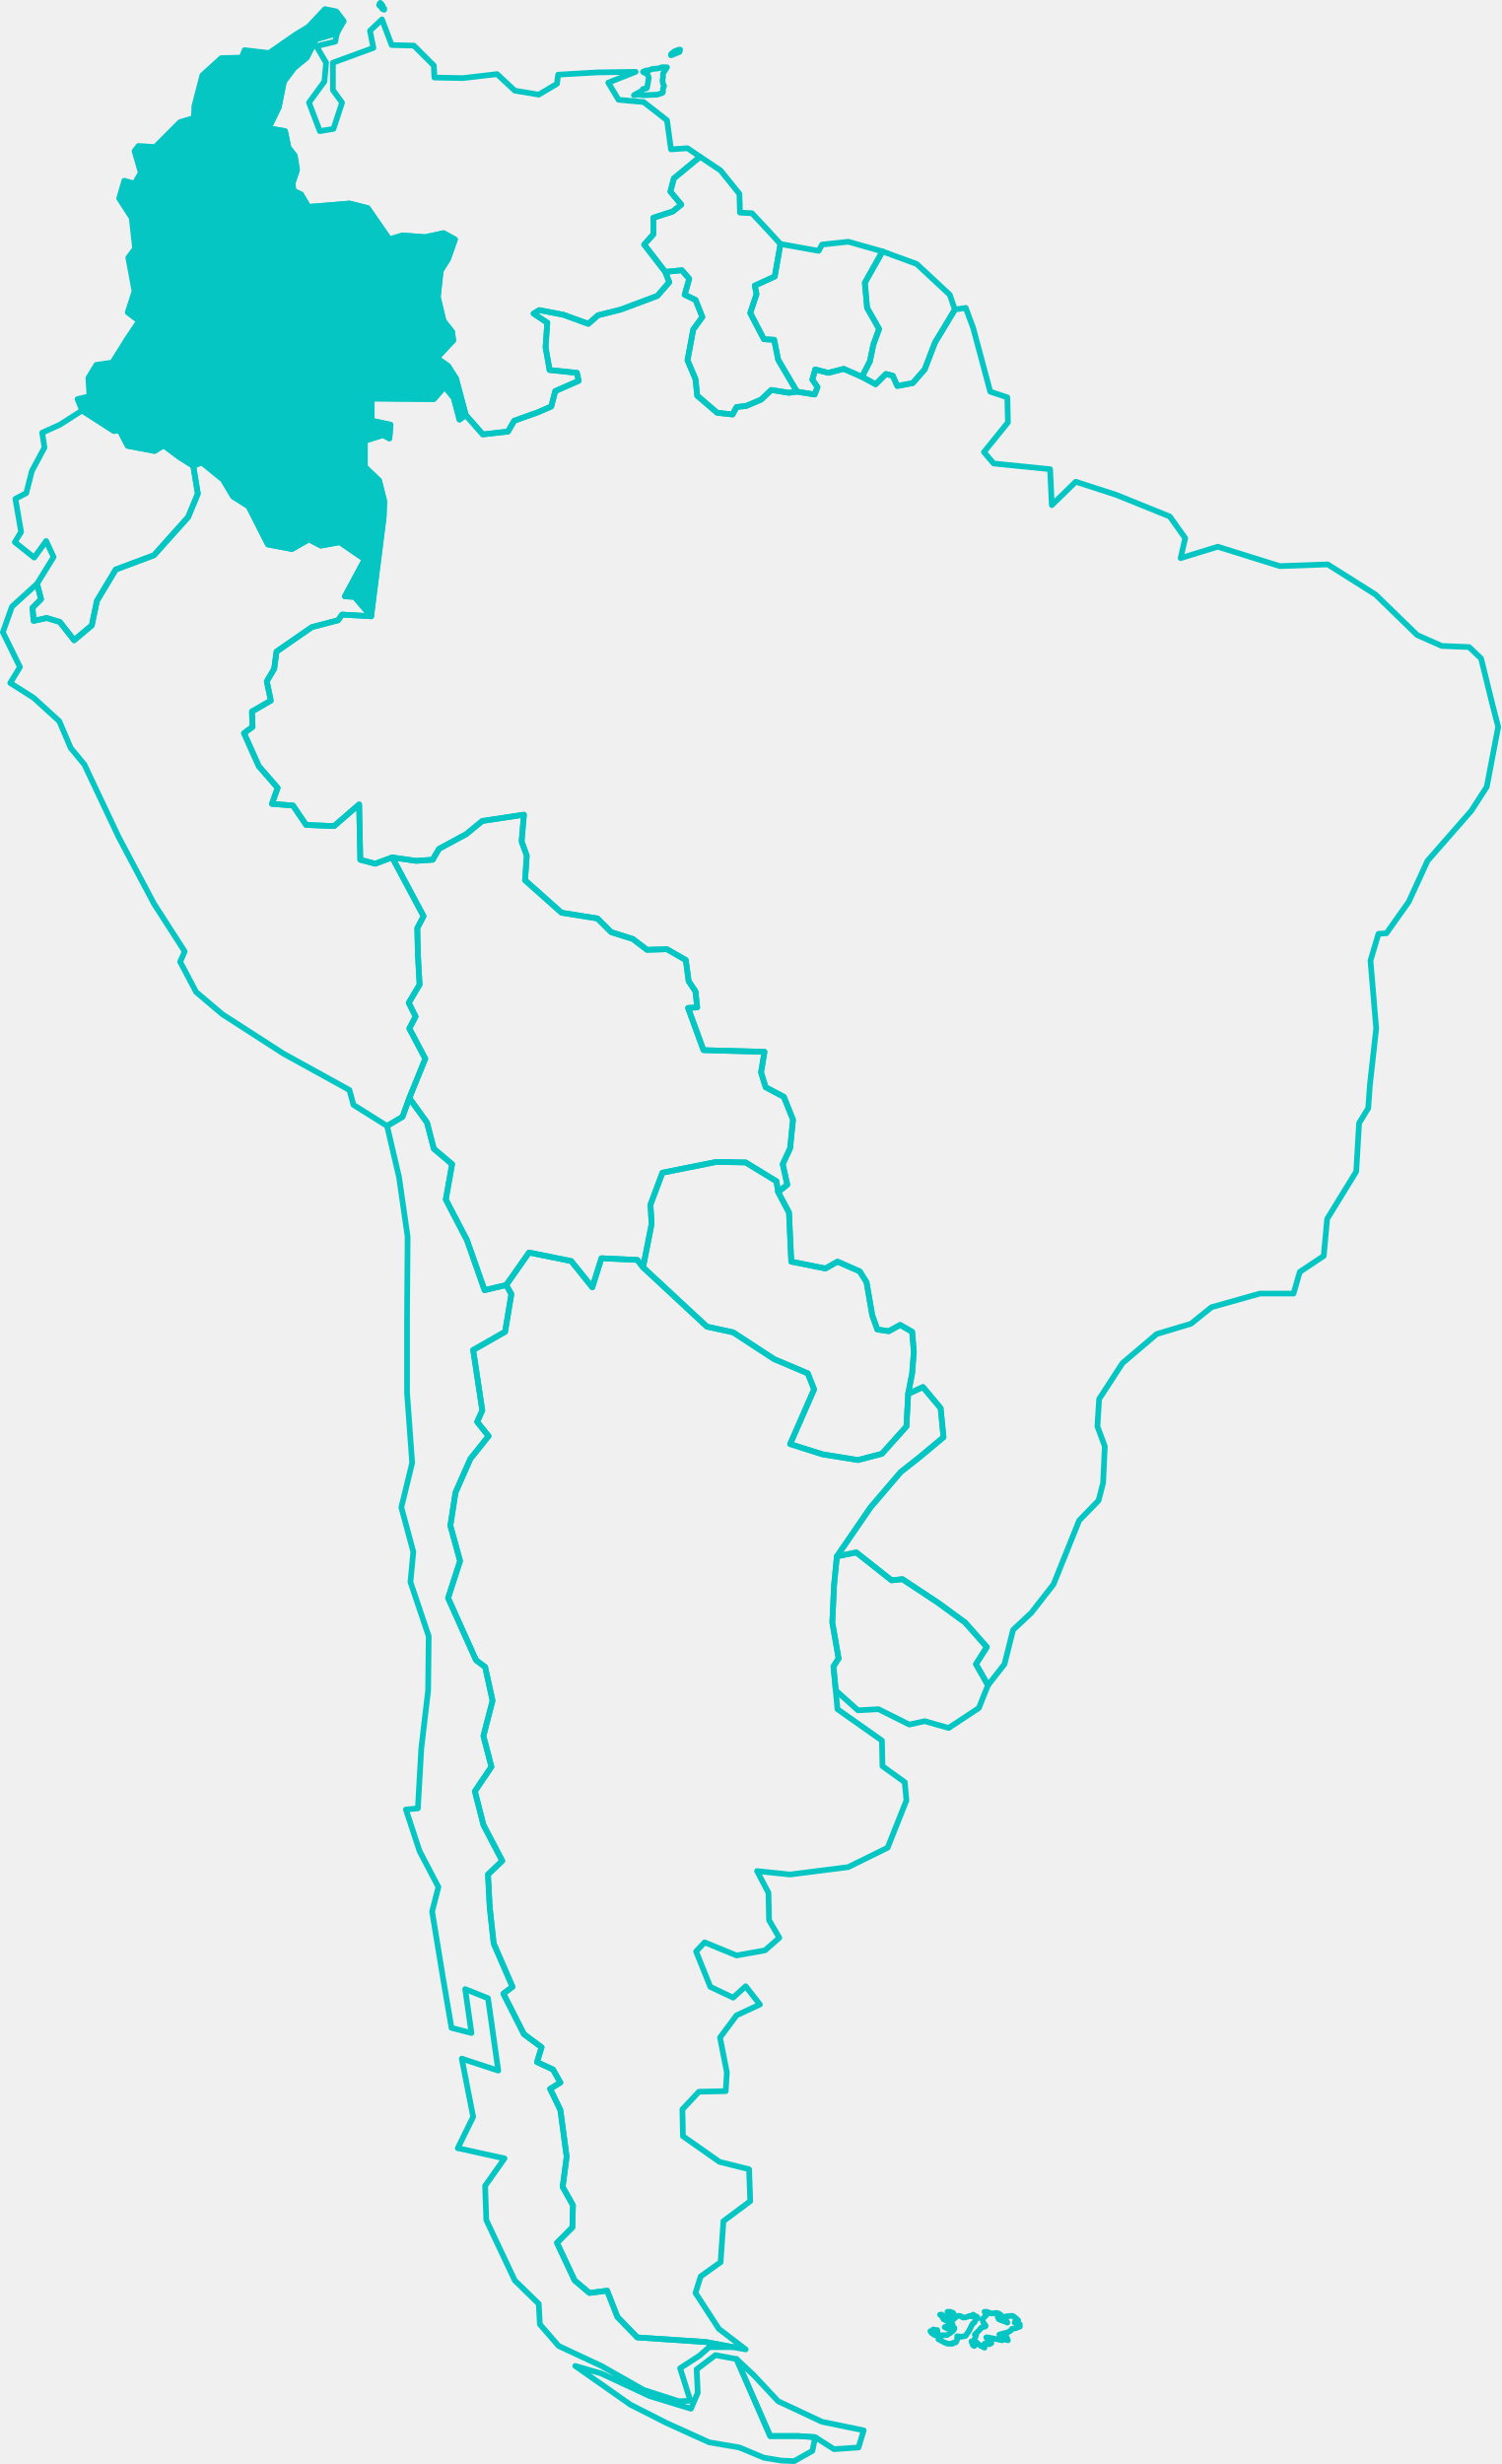
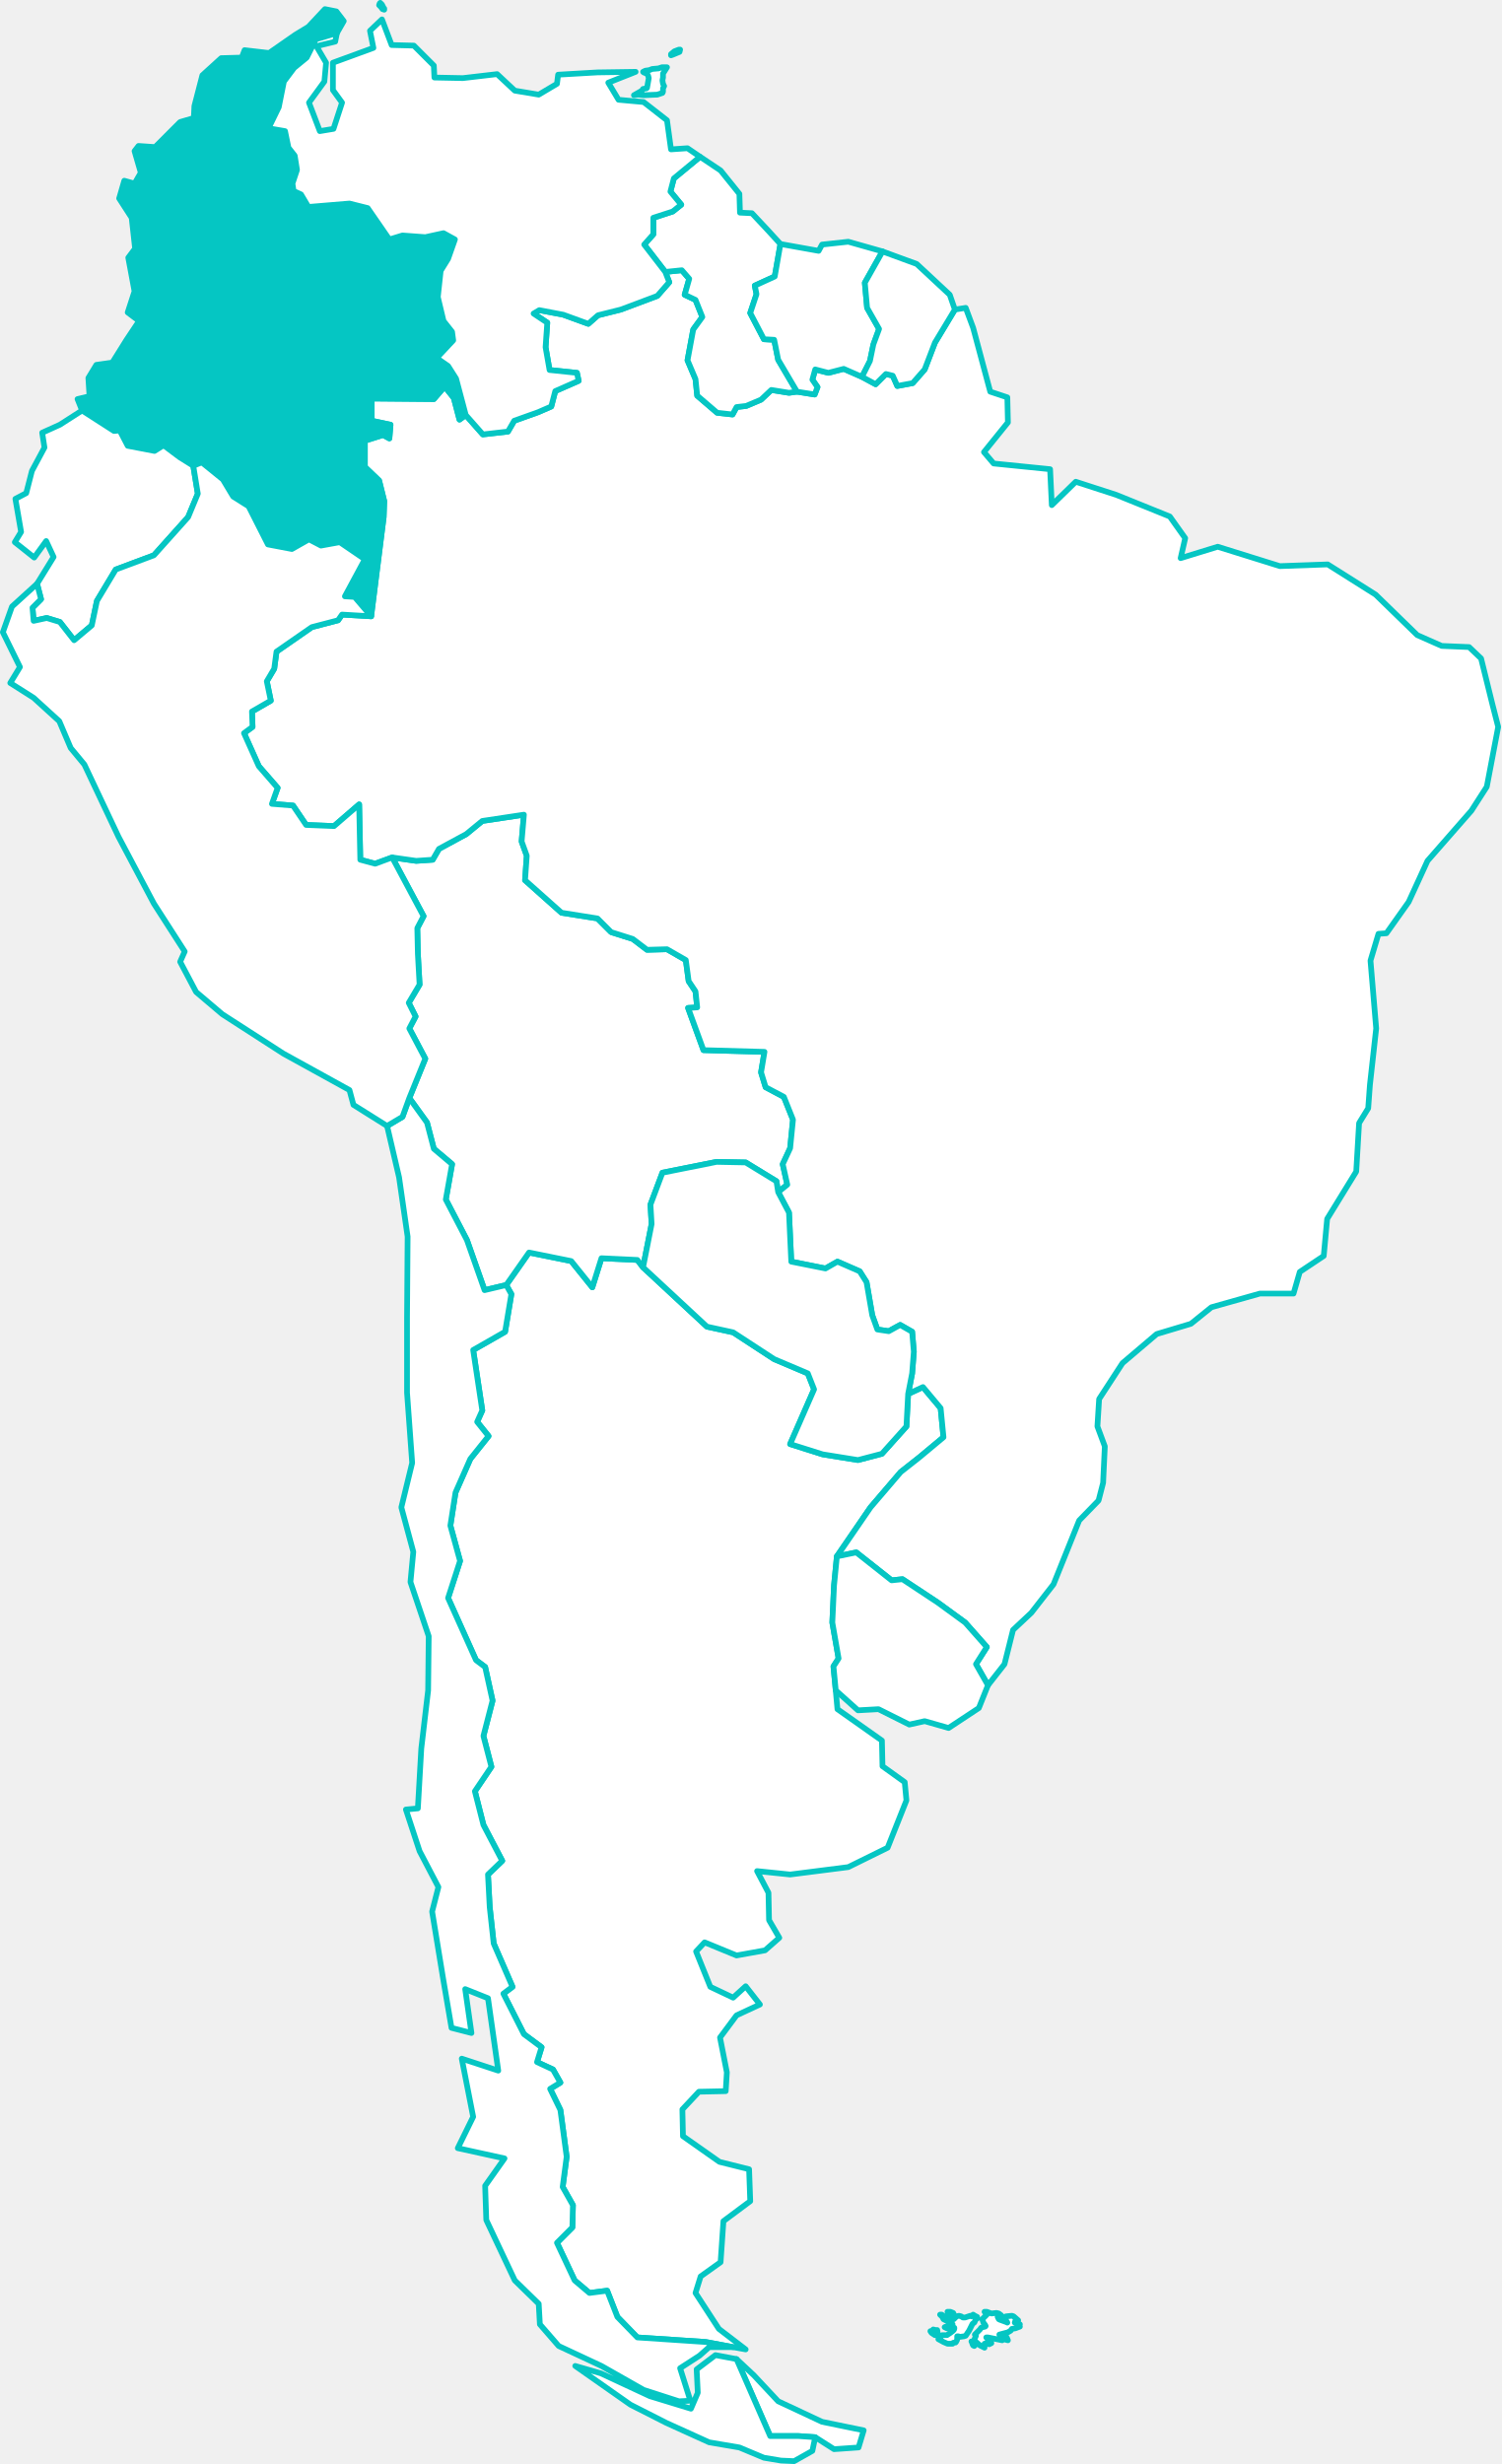
<svg xmlns="http://www.w3.org/2000/svg" xmlns:xlink="http://www.w3.org/1999/xlink" enable_background="new 0 0 2000 1001" height="432.2" pretty_print="False" style="fill:none;stroke:#000000;stroke-linejoin:round" version="1.1" viewBox="0 0 263.3 432.2" width="263.3" id="svg2">
  <defs id="defs4">
    <linearGradient id="linearGradient5533">
      <stop style="stop-color:#00c5c2;stop-opacity:1;" offset="0" id="stop5529" />
      <stop style="stop-color:#00c5c2;stop-opacity:0;" offset="1" id="stop5531" />
    </linearGradient>
    <linearGradient id="linearGradient5117">
      <stop style="stop-color:#00c5c2;stop-opacity:1;" offset="0" id="stop5113" />
      <stop style="stop-color:#00c5c2;stop-opacity:0;" offset="1" id="stop5115" />
    </linearGradient>
    <style type="text/css" id="style6">path { fill-rule: evenodd; }</style>
    <linearGradient xlink:href="#linearGradient5117" id="linearGradient5119" x1="489.844" y1="451.345" x2="723.842" y2="451.345" gradientUnits="userSpaceOnUse" />
    <linearGradient xlink:href="#linearGradient5533" id="linearGradient5535" x1="1779.008" y1="693.373" x2="2003.678" y2="693.373" gradientUnits="userSpaceOnUse" />
  </defs>
-   <path id="AR" data-name="Argentina" data-id="AR" d="m 150.6,429.3 0.9,-3 -7.3,-1.5 -7.7,-3.6 -4.3,-4.6 -3,-2.8 5.9,13.5 h 5 l 2.9,0.2 3.3,2.1 z m -50.4,-208.1 -7.4,-1.5 -4,5.7 0.9,1.6 -1.1,6.6 -5.6,3.2 1.6,10.6 -0.9,2 2,2.5 -3.2,4 -2.6,5.9 -0.9,5.8 1.7,6.2 -2.1,6.5 4.9,10.9 1.6,1.2 1.3,5.9 -1.6,6.2 1.4,5.4 -2.9,4.3 1.5,5.9 3.3,6.3 -2.5,2.4 0.3,5.7 0.7,6.4 3.3,7.6 -1.6,1.2 3.6,7.1 3.1,2.3 -0.8,2.6 2.8,1.3 1.3,2.3 -1.8,1.1 1.8,3.7 1.1,8.2 -0.7,5.3 1.8,3.2 -0.1,3.9 -2.7,2.7 3.1,6.6 2.6,2.2 3.1,-0.4 1.8,4.6 3.5,3.6 12,0.8 4.8,0.9 2.2,0.4 -4.7,-3.6 -4.1,-6.3 0.9,-2.9 3.5,-2.5 0.5,-7.2 4.7,-3.5 -0.2,-5.6 -5.2,-1.3 -6.4,-4.5 -0.1,-4.7 2.9,-3.1 4.7,-0.1 0.2,-3.3 -1.2,-6.1 2.9,-3.9 4.1,-1.9 -2.5,-3.2 -2.2,2 -4,-1.9 -2.5,-6.2 1.5,-1.6 5.6,2.3 5,-0.9 2.5,-2.2 -1.8,-3.1 -0.1,-4.8 -2,-3.8 5.8,0.6 10.2,-1.3 6.9,-3.4 3.3,-8.3 -0.3,-3.2 -3.9,-2.8 -0.1,-4.5 -7.8,-5.5 -0.3,-3.3 -0.4,-4.2 0.9,-1.4 -1.1,-6.3 0.3,-6.5 0.5,-5.1 5.9,-8.6 5.3,-6.2 3.3,-2.6 4.2,-3.5 -0.5,-5.1 -3.1,-3.7 -2.6,1.2 -0.3,5.7 -4.3,4.8 -4.2,1.1 -6.2,-1 -5.7,-1.8 4.2,-9.6 -1.1,-2.8 -5.9,-2.5 -7.2,-4.7 -4.6,-1 -11.2,-10.4 -1,-1.3 -6.3,-0.3 -1.6,5.1 z" style="fill:#000000;fill-opacity:0;fill-rule:evenodd;stroke:#05c6c3;stroke-opacity:1" />
-   <path id="BO" data-name="Bolivia" data-id="BO" d="m 136.5,209.1 1.6,-1.3 -0.8,-3.6 1.3,-2.8 0.5,-5 -1.6,-4 -3.2,-1.7 -0.8,-2.6 0.6,-3.6 -10.7,-0.3 -2.7,-7.4 1.6,-0.1 -0.3,-2.8 -1.2,-1.8 -0.5,-3.7 -3.3,-1.9 -3.5,0.1 -2.5,-1.9 -3.8,-1.2 -2.4,-2.4 -6.3,-1 -6.4,-5.7 0.3,-4.3 -0.9,-2.5 0.4,-4.7 -7.3,1.1 -2.8,2.3 -4.8,2.6 -1.1,1.9 -2.9,0.2 -4.2,-0.6 5.5,10.3 -1.1,2.1 0.1,4.5 0.3,5.4 -1.9,3.2 1.2,2.4 -1.1,2.1 2.8,5.3 -2.8,6.9 3.1,4.3 1.2,4.6 3.2,2.7 -1.1,6.2 3.7,7.1 3.1,8.8 3.8,-0.9 4,-5.7 7.4,1.5 3.7,4.6 1.6,-5.1 6.3,0.3 1,1.3 1.5,-7.6 -0.2,-3.4 2.1,-5.6 9.5,-1.9 5.1,0.1 5.4,3.3 z" style="fill:#000000;fill-opacity:0;fill-rule:evenodd;stroke:#05c6c3;stroke-opacity:1" />
-   <path id="BR" data-name="Brazil" data-id="BR" d="m 139.8,68.7 -1.4,0.2 -3.1,-0.5 -1.8,1.7 -2.6,1.1 -1.7,0.2 -0.7,1.3 -2.7,-0.3 -3.5,-3 -0.3,-2.9 -1.4,-3.3 1,-5.4 1.6,-2.2 -1.2,-3 -1.9,-0.9 0.8,-2.8 -1.3,-1.5 -2.9,0.3 0.7,1.8 -2.1,2.4 -6.4,2.4 -4,1 -1.7,1.5 -4.4,-1.6 -4.2,-0.8 -1,0.6 2.4,1.6 -0.3,4.3 0.7,4 4.8,0.5 0.3,1.4 -4.1,1.8 -0.7,2.7 -2.3,1 -4.2,1.5 -1.1,1.9 -4.4,0.5 -3,-3.4 -1.1,0.8 -1,-3.8 -1.6,-2 -1.9,2.2 -10.9,-0.1 v 3.9 l 3.3,0.7 -0.2,2.4 -1.1,-0.6 -3.2,1 v 4.6 l 2.5,2.4 0.9,3.6 -0.1,2.8 -2.2,17.4 -5.1,-0.3 -0.7,1 -4.6,1.2 -6.2,4.3 -0.4,3 -1.3,2.2 0.7,3.4 -3.3,1.9 0.1,2.7 -1.5,1.1 2.6,5.8 3.3,3.8 -1,2.8 3.7,0.3 2.3,3.4 4.9,0.2 4.4,-3.8 0.2,9.7 2.6,0.7 3,-1.1 4.2,0.6 2.9,-0.2 1.1,-1.9 4.8,-2.6 2.8,-2.3 7.3,-1.1 -0.4,4.7 0.9,2.5 -0.3,4.3 6.4,5.7 6.3,1 2.4,2.4 3.8,1.2 2.5,1.9 3.5,-0.1 3.3,1.9 0.5,3.7 1.2,1.8 0.3,2.8 -1.6,0.1 2.7,7.4 10.7,0.3 -0.6,3.6 0.8,2.6 3.2,1.7 1.6,4 -0.5,5 -1.3,2.8 0.8,3.6 -1.6,1.3 1.9,3.6 0.4,8.6 6,1.2 2.1,-1.2 3.9,1.7 1.2,1.9 1,5.8 0.9,2.5 2,0.3 2,-1.1 2.1,1.2 0.3,3.5 -0.3,3.8 -0.7,3.6 2.6,-1.2 3.1,3.7 0.5,5.1 -4.2,3.5 -3.3,2.6 -5.3,6.2 -5.9,8.6 3.4,-0.7 6.2,4.9 1.9,-0.2 6.2,4.1 4.8,3.5 3.8,4.3 -1.9,3 2.1,3.7 2.9,-3.7 1.5,-6 3.2,-3 3.9,-5 4.5,-11.2 3.4,-3.5 0.8,-3.1 0.3,-6.4 -1.3,-3.5 0.3,-4.8 4.1,-6.3 6,-5.1 6,-1.8 3.6,-2.9 8.5,-2.4 h 5.9 l 1.1,-3.8 4.2,-2.8 0.6,-6.5 5.1,-8.3 0.5,-8.5 1.6,-2.6 0.3,-4.1 1.1,-9.9 -1,-11.9 1.4,-4.7 1.4,-0.1 3.9,-5.5 3.3,-7.2 7.7,-8.8 2.7,-4.2 2,-10.5 -1,-3.9 -2,-8.1 -2.1,-2 -4.8,-0.2 -4.3,-1.9 -7.3,-7.1 -8.4,-5.3 -8.4,0.3 -10.9,-3.4 -6.5,2 0.8,-3.5 -2.7,-3.8 -9.4,-3.8 -7.1,-2.3 -4.2,4.1 -0.3,-6.3 -9.9,-1 -1.7,-2 4.2,-5.2 -0.1,-4.4 -3,-1 -3,-11.2 -1.3,-3.5 -1.9,0.3 -3.5,5.8 -1.8,4.7 -2.1,2.4 -2.7,0.5 -0.8,-1.8 -1.2,-0.3 -1.8,1.8 -2.4,-1.3 -3.2,-1.4 -2.7,0.7 -2.3,-0.6 -0.5,1.8 0.9,1.3 -0.5,1.3 z" style="fill:#000000;fill-opacity:0;fill-rule:evenodd;stroke:#05c6c3;stroke-opacity:1" />
-   <path id="CL" data-name="Chile" data-id="CL" d="m 129.2,413.8 -3.7,-0.7 -3.3,2.5 0.2,4.1 -1.2,2.8 -7.2,-2.2 -8.6,-4 -4.5,-1.3 9.7,6.8 6.3,3.2 7.5,3.4 5.3,0.9 4.3,1.8 3,0.5 2.3,0.1 3.2,-1.8 0.5,-2.4 -2.9,-0.2 h -5 z m -47.3,-196.3 -3.7,-7.1 1.1,-6.2 -3.2,-2.7 -1.2,-4.6 -3.1,-4.3 -1.2,3.3 -2.7,1.6 2.1,9 1.5,10.4 -0.1,14.2 v 13.2 l 0.9,12.3 -1.9,7.8 2.1,7.8 -0.5,5.3 3.2,9.5 -0.1,9.5 -1.2,10.2 -0.6,10.5 -2.1,0.2 2.4,7.3 3.3,6.3 -1.1,4.3 1.9,11.6 1.5,8.8 3.5,0.9 -1.1,-7.7 4,1.6 1.8,12.7 -6.4,-2.1 2,10.2 -2.7,5.5 8.2,1.8 -3.4,4.8 0.2,6 5,10.6 4.2,4.1 0.2,3.6 3.3,3.8 7.5,3.5 v 0 l 7.4,4.2 6.2,2 2,-0.1 -1.8,-5.7 3.4,-2.2 1.7,-1.5 h 4.2 l -4.8,-0.9 -12,-0.8 -3.5,-3.6 -1.8,-4.6 -3.1,0.4 -2.6,-2.2 -3.1,-6.6 2.7,-2.7 0.1,-3.9 -1.8,-3.2 0.7,-5.3 -1.1,-8.2 -1.8,-3.7 1.8,-1.1 -1.3,-2.3 -2.8,-1.3 0.8,-2.6 -3.1,-2.3 -3.6,-7.1 1.6,-1.2 -3.3,-7.6 -0.7,-6.4 -0.3,-5.7 2.5,-2.4 -3.3,-6.3 -1.5,-5.9 2.9,-4.3 -1.4,-5.4 1.6,-6.2 -1.3,-5.9 -1.6,-1.2 -4.9,-10.9 2.1,-6.5 -1.7,-6.2 0.9,-5.8 2.6,-5.9 3.2,-4 -2,-2.5 0.9,-2 -1.6,-10.6 5.6,-3.2 1.1,-6.6 -0.9,-1.6 -3.8,0.9 z" style="fill:#000000;fill-opacity:0;fill-rule:evenodd;stroke:#05c6c3;stroke-opacity:1" />
+   <path id="AR" data-name="Argentina" data-id="AR" d="m 150.6,429.3 0.9,-3 -7.3,-1.5 -7.7,-3.6 -4.3,-4.6 -3,-2.8 5.9,13.5 h 5 l 2.9,0.2 3.3,2.1 z m -50.4,-208.1 -7.4,-1.5 -4,5.7 0.9,1.6 -1.1,6.6 -5.6,3.2 1.6,10.6 -0.9,2 2,2.5 -3.2,4 -2.6,5.9 -0.9,5.8 1.7,6.2 -2.1,6.5 4.9,10.9 1.6,1.2 1.3,5.9 -1.6,6.2 1.4,5.4 -2.9,4.3 1.5,5.9 3.3,6.3 -2.5,2.4 0.3,5.7 0.7,6.4 3.3,7.6 -1.6,1.2 3.6,7.1 3.1,2.3 -0.8,2.6 2.8,1.3 1.3,2.3 -1.8,1.1 1.8,3.7 1.1,8.2 -0.7,5.3 1.8,3.2 -0.1,3.9 -2.7,2.7 3.1,6.6 2.6,2.2 3.1,-0.4 1.8,4.6 3.5,3.6 12,0.8 4.8,0.9 2.2,0.4 -4.7,-3.6 -4.1,-6.3 0.9,-2.9 3.5,-2.5 0.5,-7.2 4.7,-3.5 -0.2,-5.6 -5.2,-1.3 -6.4,-4.5 -0.1,-4.7 2.9,-3.1 4.7,-0.1 0.2,-3.3 -1.2,-6.1 2.9,-3.9 4.1,-1.9 -2.5,-3.2 -2.2,2 -4,-1.9 -2.5,-6.2 1.5,-1.6 5.6,2.3 5,-0.9 2.5,-2.2 -1.8,-3.1 -0.1,-4.8 -2,-3.8 5.8,0.6 10.2,-1.3 6.9,-3.4 3.3,-8.3 -0.3,-3.2 -3.9,-2.8 -0.1,-4.5 -7.8,-5.5 -0.3,-3.3 -0.4,-4.2 0.9,-1.4 -1.1,-6.3 0.3,-6.5 0.5,-5.1 5.9,-8.6 5.3,-6.2 3.3,-2.6 4.2,-3.5 -0.5,-5.1 -3.1,-3.7 -2.6,1.2 -0.3,5.7 -4.3,4.8 -4.2,1.1 -6.2,-1 -5.7,-1.8 4.2,-9.6 -1.1,-2.8 -5.9,-2.5 -7.2,-4.7 -4.6,-1 -11.2,-10.4 -1,-1.3 -6.3,-0.3 -1.6,5.1 z" style="fill:#ffffff;fill-opacity:0.994;fill-rule:evenodd;stroke:#05c6c3;stroke-opacity:1" />
+   <path id="BO" data-name="Bolivia" data-id="BO" d="m 136.5,209.1 1.6,-1.3 -0.8,-3.6 1.3,-2.8 0.5,-5 -1.6,-4 -3.2,-1.7 -0.8,-2.6 0.6,-3.6 -10.7,-0.3 -2.7,-7.4 1.6,-0.1 -0.3,-2.8 -1.2,-1.8 -0.5,-3.7 -3.3,-1.9 -3.5,0.1 -2.5,-1.9 -3.8,-1.2 -2.4,-2.4 -6.3,-1 -6.4,-5.7 0.3,-4.3 -0.9,-2.5 0.4,-4.7 -7.3,1.1 -2.8,2.3 -4.8,2.6 -1.1,1.9 -2.9,0.2 -4.2,-0.6 5.5,10.3 -1.1,2.1 0.1,4.5 0.3,5.4 -1.9,3.2 1.2,2.4 -1.1,2.1 2.8,5.3 -2.8,6.9 3.1,4.3 1.2,4.6 3.2,2.7 -1.1,6.2 3.7,7.1 3.1,8.8 3.8,-0.9 4,-5.7 7.4,1.5 3.7,4.6 1.6,-5.1 6.3,0.3 1,1.3 1.5,-7.6 -0.2,-3.4 2.1,-5.6 9.5,-1.9 5.1,0.1 5.4,3.3 z" style="fill:#ffffff;fill-opacity:0.994;fill-rule:evenodd;stroke:#05c6c3;stroke-opacity:1" />
+   <path id="BR" data-name="Brazil" data-id="BR" d="m 139.8,68.7 -1.4,0.2 -3.1,-0.5 -1.8,1.7 -2.6,1.1 -1.7,0.2 -0.7,1.3 -2.7,-0.3 -3.5,-3 -0.3,-2.9 -1.4,-3.3 1,-5.4 1.6,-2.2 -1.2,-3 -1.9,-0.9 0.8,-2.8 -1.3,-1.5 -2.9,0.3 0.7,1.8 -2.1,2.4 -6.4,2.4 -4,1 -1.7,1.5 -4.4,-1.6 -4.2,-0.8 -1,0.6 2.4,1.6 -0.3,4.3 0.7,4 4.8,0.5 0.3,1.4 -4.1,1.8 -0.7,2.7 -2.3,1 -4.2,1.5 -1.1,1.9 -4.4,0.5 -3,-3.4 -1.1,0.8 -1,-3.8 -1.6,-2 -1.9,2.2 -10.9,-0.1 v 3.9 l 3.3,0.7 -0.2,2.4 -1.1,-0.6 -3.2,1 v 4.6 l 2.5,2.4 0.9,3.6 -0.1,2.8 -2.2,17.4 -5.1,-0.3 -0.7,1 -4.6,1.2 -6.2,4.3 -0.4,3 -1.3,2.2 0.7,3.4 -3.3,1.9 0.1,2.7 -1.5,1.1 2.6,5.8 3.3,3.8 -1,2.8 3.7,0.3 2.3,3.4 4.9,0.2 4.4,-3.8 0.2,9.7 2.6,0.7 3,-1.1 4.2,0.6 2.9,-0.2 1.1,-1.9 4.8,-2.6 2.8,-2.3 7.3,-1.1 -0.4,4.7 0.9,2.5 -0.3,4.3 6.4,5.7 6.3,1 2.4,2.4 3.8,1.2 2.5,1.9 3.5,-0.1 3.3,1.9 0.5,3.7 1.2,1.8 0.3,2.8 -1.6,0.1 2.7,7.4 10.7,0.3 -0.6,3.6 0.8,2.6 3.2,1.7 1.6,4 -0.5,5 -1.3,2.8 0.8,3.6 -1.6,1.3 1.9,3.6 0.4,8.6 6,1.2 2.1,-1.2 3.9,1.7 1.2,1.9 1,5.8 0.9,2.5 2,0.3 2,-1.1 2.1,1.2 0.3,3.5 -0.3,3.8 -0.7,3.6 2.6,-1.2 3.1,3.7 0.5,5.1 -4.2,3.5 -3.3,2.6 -5.3,6.2 -5.9,8.6 3.4,-0.7 6.2,4.9 1.9,-0.2 6.2,4.1 4.8,3.5 3.8,4.3 -1.9,3 2.1,3.7 2.9,-3.7 1.5,-6 3.2,-3 3.9,-5 4.5,-11.2 3.4,-3.5 0.8,-3.1 0.3,-6.4 -1.3,-3.5 0.3,-4.8 4.1,-6.3 6,-5.1 6,-1.8 3.6,-2.9 8.5,-2.4 h 5.9 l 1.1,-3.8 4.2,-2.8 0.6,-6.5 5.1,-8.3 0.5,-8.5 1.6,-2.6 0.3,-4.1 1.1,-9.9 -1,-11.9 1.4,-4.7 1.4,-0.1 3.9,-5.5 3.3,-7.2 7.7,-8.8 2.7,-4.2 2,-10.5 -1,-3.9 -2,-8.1 -2.1,-2 -4.8,-0.2 -4.3,-1.9 -7.3,-7.1 -8.4,-5.3 -8.4,0.3 -10.9,-3.4 -6.5,2 0.8,-3.5 -2.7,-3.8 -9.4,-3.8 -7.1,-2.3 -4.2,4.1 -0.3,-6.3 -9.9,-1 -1.7,-2 4.2,-5.2 -0.1,-4.4 -3,-1 -3,-11.2 -1.3,-3.5 -1.9,0.3 -3.5,5.8 -1.8,4.7 -2.1,2.4 -2.7,0.5 -0.8,-1.8 -1.2,-0.3 -1.8,1.8 -2.4,-1.3 -3.2,-1.4 -2.7,0.7 -2.3,-0.6 -0.5,1.8 0.9,1.3 -0.5,1.3 z" style="fill:#ffffff;fill-opacity:0.994;fill-rule:evenodd;stroke:#05c6c3;stroke-opacity:1" />
+   <path id="CL" data-name="Chile" data-id="CL" d="m 129.2,413.8 -3.7,-0.7 -3.3,2.5 0.2,4.1 -1.2,2.8 -7.2,-2.2 -8.6,-4 -4.5,-1.3 9.7,6.8 6.3,3.2 7.5,3.4 5.3,0.9 4.3,1.8 3,0.5 2.3,0.1 3.2,-1.8 0.5,-2.4 -2.9,-0.2 h -5 z m -47.3,-196.3 -3.7,-7.1 1.1,-6.2 -3.2,-2.7 -1.2,-4.6 -3.1,-4.3 -1.2,3.3 -2.7,1.6 2.1,9 1.5,10.4 -0.1,14.2 v 13.2 l 0.9,12.3 -1.9,7.8 2.1,7.8 -0.5,5.3 3.2,9.5 -0.1,9.5 -1.2,10.2 -0.6,10.5 -2.1,0.2 2.4,7.3 3.3,6.3 -1.1,4.3 1.9,11.6 1.5,8.8 3.5,0.9 -1.1,-7.7 4,1.6 1.8,12.7 -6.4,-2.1 2,10.2 -2.7,5.5 8.2,1.8 -3.4,4.8 0.2,6 5,10.6 4.2,4.1 0.2,3.6 3.3,3.8 7.5,3.5 v 0 l 7.4,4.2 6.2,2 2,-0.1 -1.8,-5.7 3.4,-2.2 1.7,-1.5 h 4.2 l -4.8,-0.9 -12,-0.8 -3.5,-3.6 -1.8,-4.6 -3.1,0.4 -2.6,-2.2 -3.1,-6.6 2.7,-2.7 0.1,-3.9 -1.8,-3.2 0.7,-5.3 -1.1,-8.2 -1.8,-3.7 1.8,-1.1 -1.3,-2.3 -2.8,-1.3 0.8,-2.6 -3.1,-2.3 -3.6,-7.1 1.6,-1.2 -3.3,-7.6 -0.7,-6.4 -0.3,-5.7 2.5,-2.4 -3.3,-6.3 -1.5,-5.9 2.9,-4.3 -1.4,-5.4 1.6,-6.2 -1.3,-5.9 -1.6,-1.2 -4.9,-10.9 2.1,-6.5 -1.7,-6.2 0.9,-5.8 2.6,-5.9 3.2,-4 -2,-2.5 0.9,-2 -1.6,-10.6 5.6,-3.2 1.1,-6.6 -0.9,-1.6 -3.8,0.9 z" style="fill:#ffffff;fill-opacity:0.994;fill-rule:evenodd;stroke:#05c6c3;stroke-opacity:1" />
  <path id="CO" data-name="Colombia" data-id="CO" d="m 59.1,5.8 1.2,-2.1 -1.3,-1.7 -2,-0.4 -2.9,3.1 -2.3,1.4 -4.6,3.2 -4.3,-0.5 -0.5,1.3 -3.6,0.1 -3.3,3 -1.4,5.4 -0.1,2.1 -2.4,0.7 -4.4,4.4 -2.9,-0.2 -0.7,0.9 1.1,3.8 -1.1,1.9 -1.8,-0.5 -0.9,3.1 2.2,3.4 0.6,5.4 -1.2,1.6 1.1,5.9 -1.2,3.7 2,1.5 -2.2,3.3 -2.5,4 -2.8,0.4 -1.4,2.3 0.2,3.2 -2.1,0.5 0.8,2 5.6,3.6 1,-0.1 1.4,2.7 4.7,0.9 1.6,-1 2.8,2.1 2.4,1.5 1.5,-0.6 3.7,3 1.8,3 2.7,1.7 3.4,6.7 4.2,0.8 3,-1.7 2.1,1.1 3.3,-0.6 4.4,3 -3.5,6.5 1.7,0.1 2.9,3.4 2.2,-17.4 0.1,-2.8 -0.9,-3.6 -2.5,-2.4 v -4.6 l 3.2,-1 1.1,0.6 0.2,-2.4 -3.3,-0.7 v -3.9 l 10.9,0.1 1.9,-2.2 1.6,2 1,3.8 1.1,-0.8 -1.7,-6.4 -1.4,-2.2 -2,-1.4 2.9,-3.1 -0.2,-1.5 -1.5,-1.9 -1,-4.2 0.5,-4.6 1.3,-2.1 1.2,-3.4 -2,-1.1 -3.2,0.7 -4,-0.3 -2.3,0.7 -3.8,-5.5 -3.2,-0.8 -7.2,0.6 -1.3,-2.2 -1.3,-0.6 -0.2,-1.3 0.8,-2.4 -0.4,-2.5 -1.1,-1.4 -0.6,-2.9 -2.9,-0.5 1.8,-3.7 0.9,-4.5 1.8,-2.4 2.2,-1.8 1.6,-3.2 z" style="fill:#05c6c3;fill-opacity:1;fill-rule:evenodd;stroke:#05c6c3;stroke-opacity:1" />
-   <path id="EC" data-name="Ecuador" data-id="EC" d="m 33.9,81.7 -2.4,-1.5 -2.8,-2.1 -1.6,1 -4.7,-0.9 -1.4,-2.7 -1,0.1 -5.6,-3.6 -3.9,2.5 -3.1,1.4 0.4,2.6 -2.2,4.1 -1,3.9 -1.9,1 1,5.8 -1.1,1.8 3.4,2.7 2.1,-2.9 1.3,2.8 -2.9,4.7 0.7,2.7 -1.5,1.5 0.2,2.3 2.3,-0.5 2.3,0.7 2.5,3.2 3.1,-2.6 0.9,-4.3 3.3,-5.5 6.7,-2.5 6,-6.7 1.7,-4.1 z" style="fill:#000000;fill-opacity:0;fill-rule:evenodd;stroke:#05c6c3;stroke-opacity:1" />
-   <path id="GY" data-name="Guyana" data-id="GY" d="m 136.9,42.8 -2.1,-2.3 -2.9,-3.1 -2.1,-0.1 -0.1,-3.3 -3.3,-4.1 -3.6,-2.4 -4.6,3.8 -0.6,2.3 1.9,2.3 -1.5,1.2 -3.4,1.1 v 2.9 l -1.6,1.8 3.7,4.8 2.9,-0.3 1.3,1.5 -0.8,2.8 1.9,0.9 1.2,3 -1.6,2.2 -1,5.4 1.4,3.3 0.3,2.9 3.5,3 2.7,0.3 0.7,-1.3 1.7,-0.2 2.6,-1.1 1.8,-1.7 3.1,0.5 1.4,-0.2 -3.3,-5.6 -0.7,-3.5 -1.8,-0.1 -2.4,-4.6 1.1,-3.3 -0.3,-1.5 3.5,-1.6 z" style="fill:#000000;fill-opacity:0;fill-rule:evenodd;stroke:#05c6c3;stroke-opacity:1" />
-   <path id="PE" data-name="Peru" data-id="PE" d="m 65.1,108.1 -2.9,-3.4 -1.7,-0.1 3.5,-6.5 -4.4,-3 -3.3,0.6 -2.1,-1.1 -3,1.7 -4.2,-0.8 -3.4,-6.7 -2.7,-1.7 -1.8,-3 -3.7,-3 -1.5,0.6 0.8,4.9 -1.7,4.1 -6,6.7 -6.7,2.5 -3.3,5.5 -0.9,4.3 -3.1,2.6 -2.5,-3.2 -2.3,-0.7 -2.3,0.5 -0.2,-2.3 1.5,-1.5 -0.7,-2.7 -4.4,4 -1.6,4.5 3,6.1 -1.7,2.8 4.1,2.6 4.5,4.1 2,4.7 2.4,2.9 6,12.7 6.2,11.7 5.4,8.4 -0.8,1.8 2.8,5.3 4.6,3.9 10.7,6.9 11.6,6.4 0.7,2.6 5.9,3.7 2.7,-1.6 1.2,-3.3 2.8,-6.9 -2.8,-5.3 1.1,-2.1 -1.2,-2.4 1.9,-3.2 -0.3,-5.4 -0.1,-4.5 1.1,-2.1 -5.5,-10.3 -3,1.1 -2.6,-0.7 -0.2,-9.7 -4.4,3.8 -4.9,-0.2 -2.3,-3.4 -3.7,-0.3 1,-2.8 -3.3,-3.8 -2.6,-5.8 1.5,-1.1 -0.1,-2.7 3.3,-1.9 -0.7,-3.4 1.3,-2.2 0.4,-3 6.2,-4.3 4.6,-1.2 0.7,-1 z" style="fill:#000000;fill-opacity:0;fill-rule:evenodd;stroke:#05c6c3;stroke-opacity:1" />
-   <path id="PY" data-name="Paraguay" data-id="PY" d="m 136.5,209.1 -0.3,-1.9 -5.4,-3.3 -5.1,-0.1 -9.5,1.9 -2.1,5.6 0.2,3.4 -1.5,7.6 11.2,10.4 4.6,1 7.2,4.7 5.9,2.5 1.1,2.8 -4.2,9.6 5.7,1.8 6.2,1 4.2,-1.1 4.3,-4.8 0.3,-5.7 0.7,-3.6 0.3,-3.8 -0.3,-3.5 -2.1,-1.2 -2,1.1 -2,-0.3 -0.9,-2.5 -1,-5.8 -1.2,-1.9 -3.9,-1.7 -2.1,1.2 -6,-1.2 -0.4,-8.6 z" style="fill:#000000;fill-opacity:0;fill-rule:evenodd;stroke:#05c6c3;stroke-opacity:1" />
-   <path id="SR" data-name="Suriname" data-id="SR" d="m 148.8,42.4 -4.6,0.5 -0.6,1.1 -6.7,-1.2 -1,5.7 -3.5,1.6 0.3,1.5 -1.1,3.3 2.4,4.6 1.8,0.1 0.7,3.5 3.3,5.6 3.1,0.5 0.5,-1.3 -0.9,-1.3 0.5,-1.8 2.3,0.6 2.7,-0.7 3.2,1.4 1.4,-2.7 0.6,-2.9 1,-2.8 -2.1,-3.7 -0.4,-4.4 3.1,-5.5 z" style="fill:#000000;fill-opacity:0;fill-rule:evenodd;stroke:#05c6c3;stroke-opacity:1" />
-   <path id="UY" data-name="Uruguay" data-id="UY" d="m 173.3,295.6 -2.1,-3.7 1.9,-3 -3.8,-4.3 -4.8,-3.5 -6.2,-4.1 -1.9,0.2 -6.2,-4.9 -3.4,0.7 -0.5,5.1 -0.3,6.5 1.1,6.3 -0.9,1.4 0.4,4.2 3.9,3.5 3.6,-0.2 5.4,2.7 2.7,-0.6 4.2,1.2 5.3,-3.5 z" style="fill:#000000;fill-opacity:0;fill-rule:evenodd;stroke:#05c6c3;stroke-opacity:1" />
-   <path id="VE" data-name="Venezuela" data-id="VE" d="m 122.8,27.5 -2.2,-1.5 -2.9,0.2 -0.7,-5.1 -4.1,-3.2 -4.4,-0.4 -1.8,-3 4.8,-1.9 -6.7,0.1 -6.9,0.4 -0.2,1.6 -3.2,1.9 -4.2,-0.7 -3.1,-2.9 -6,0.7 -5,-0.1 -0.1,-2.1 -3.5,-3.5 -3.9,-0.1 -1.7,-4.5 -2.1,2 0.6,3 -7.1,2.6 v 4.8 l 1.6,2.2 -1.5,4.6 -2.4,0.4 -1.9,-5 2.7,-3.7 0.3,-3.3 -1.7,-2.9 3.3,-0.8 0.3,-1.5 -3.7,1.1 -1.6,3.2 -2.2,1.8 -1.8,2.4 -0.9,4.5 -1.8,3.7 2.9,0.5 0.6,2.9 1.1,1.4 0.4,2.5 -0.8,2.4 0.2,1.3 1.3,0.6 1.3,2.2 7.2,-0.6 3.2,0.8 3.8,5.5 2.3,-0.7 4,0.3 3.2,-0.7 2,1.1 -1.2,3.4 -1.3,2.1 -0.5,4.6 1,4.2 1.5,1.9 0.2,1.5 -2.9,3.1 2,1.4 1.4,2.2 1.7,6.4 3,3.4 4.4,-0.5 1.1,-1.9 4.2,-1.5 2.3,-1 0.7,-2.7 4.1,-1.8 -0.3,-1.4 -4.8,-0.5 -0.7,-4 0.3,-4.3 -2.4,-1.6 1,-0.6 4.2,0.8 4.4,1.6 1.7,-1.5 4,-1 6.4,-2.4 2.1,-2.4 -0.7,-1.8 -3.7,-4.8 1.6,-1.8 v -2.9 l 3.4,-1.1 1.5,-1.2 -1.9,-2.3 0.6,-2.3 z" style="fill:#000000;fill-opacity:0;fill-rule:evenodd;stroke:#05c6c3;stroke-opacity:1" />
-   <path id="GF" data-name="French Guiana" data-id="GF" d="m 162.2,64.8 1.8,-4.7 3.5,-5.8 -0.9,-2.6 -5.8,-5.4 -4.1,-1.5 -1.9,-0.7 -3.1,5.5 0.4,4.4 2.1,3.7 -1,2.7 -0.6,2.9 -1.4,2.8 2.4,1.3 1.8,-1.8 1.2,0.3 0.8,1.8 2.7,-0.5 z" style="fill:#000000;fill-opacity:0;fill-rule:evenodd;stroke:#05c6c3;stroke-opacity:1" />
-   <path id="AW" data-name="Aruba" data-id="AW" d="m 67.4,1.5 -0.1,-0.1 -0.3,-0.6 -0.3,-0.3 -0.1,0.1 -0.1,0.3 0.3,0.3 0.3,0.4 0.3,0.1 z" style="fill:#000000;fill-opacity:0;fill-rule:evenodd;stroke:#05c6c3;stroke-opacity:1" />
-   <path id="FK" data-name="Falkland Is." data-id="FK" d="m 171.1,411.3 -0.1,-0.3 -0.4,-0.2 -0.2,-0.1 0.1,0.2 0.1,0.3 0.1,0.2 0.2,0.1 z m 5.5,-1.3 -0.1,-0.1 h -0.2 l -0.1,0.2 0.2,0.3 0.4,0.1 z m -12.9,-1.4 -0.1,0.2 -0.4,0.1 0.2,0.3 0.6,0.4 h 0.4 l 0.1,-0.3 -0.1,-0.6 h -0.3 z m 2.8,-2 -0.9,-0.3 -0.4,-0.3 h -0.3 l 0.4,0.4 0.1,0.2 0.1,0.2 0.6,0.3 0.6,0.3 0.4,0.3 -0.1,0.1 -0.8,0.3 h -0.3 l -0.2,0.1 0.4,0.2 0.6,-0.1 0.2,-0.1 h 0.2 l 0.3,0.1 v 0.2 l -0.1,0.2 -0.2,0.2 -0.4,0.3 -0.6,0.4 h -0.8 l -0.7,0.7 0.9,0.5 0.7,0.3 h 0.9 v -0.1 l 0.2,-0.1 h 0.3 l 0.1,-0.1 0.2,-0.4 v -0.6 h 0.2 l 0.3,0.1 0.7,-0.1 0.3,-0.1 0.6,-0.9 0.4,-0.8 0.2,-0.4 0.3,-0.2 0.1,-0.2 0.1,-0.3 0.3,-0.2 v -0.3 l -0.4,-0.2 -0.3,-0.2 -0.3,0.3 -0.2,-0.1 -0.9,0.3 h -0.4 l -0.3,-0.2 -0.4,-0.1 -0.4,0.1 -0.5,0.5 z m 0.7,-0.4 0.1,-0.3 -0.1,-0.2 -0.5,-0.2 h -0.5 l 0.2,0.5 0.2,0.2 z m 5.9,-0.7 h -0.4 l 0.4,0.5 -0.8,0.8 0.2,0.6 0.3,0.4 0.1,0.2 -0.1,0.1 -0.4,0.1 -0.3,0.1 -0.2,0.3 -0.9,0.9 0.2,0.2 -0.3,0.7 0.2,0.3 0.8,0.7 0.8,0.4 v -0.7 l 0.4,-0.1 0.4,0.2 0.4,-0.2 -0.9,-1 h 0.3 l 2.5,0.5 -0.1,-0.4 -0.1,-0.2 -0.3,-0.4 1.5,-0.4 0.5,-0.3 0.2,-0.3 0.6,-0.1 0.8,-0.3 -0.1,-0.1 0.1,-0.3 -0.4,-0.2 -0.5,-0.1 0.1,-0.3 0.5,-0.1 -0.8,-0.7 -0.3,-0.1 -1,0.1 -0.3,0.1 v 0.2 l 0.1,0.3 0.3,0.3 0.1,0.2 -0.2,-0.1 -1.1,-0.4 -0.2,-0.1 -0.2,-0.4 0.2,-0.1 0.3,0.1 0.1,-0.3 -0.4,-0.3 -0.4,-0.1 -0.9,0.1 z" style="fill:#000000;fill-opacity:0;fill-rule:evenodd;stroke:#05c6c3;stroke-opacity:1" />
+   <path id="EC" data-name="Ecuador" data-id="EC" d="m 33.9,81.7 -2.4,-1.5 -2.8,-2.1 -1.6,1 -4.7,-0.9 -1.4,-2.7 -1,0.1 -5.6,-3.6 -3.9,2.5 -3.1,1.4 0.4,2.6 -2.2,4.1 -1,3.9 -1.9,1 1,5.8 -1.1,1.8 3.4,2.7 2.1,-2.9 1.3,2.8 -2.9,4.7 0.7,2.7 -1.5,1.5 0.2,2.3 2.3,-0.5 2.3,0.7 2.5,3.2 3.1,-2.6 0.9,-4.3 3.3,-5.5 6.7,-2.5 6,-6.7 1.7,-4.1 z" style="fill:#ffffff;fill-opacity:0.994;fill-rule:evenodd;stroke:#05c6c3;stroke-opacity:1" />
+   <path id="GY" data-name="Guyana" data-id="GY" d="m 136.9,42.8 -2.1,-2.3 -2.9,-3.1 -2.1,-0.1 -0.1,-3.3 -3.3,-4.1 -3.6,-2.4 -4.6,3.8 -0.6,2.3 1.9,2.3 -1.5,1.2 -3.4,1.1 v 2.9 l -1.6,1.8 3.7,4.8 2.9,-0.3 1.3,1.5 -0.8,2.8 1.9,0.9 1.2,3 -1.6,2.2 -1,5.4 1.4,3.3 0.3,2.9 3.5,3 2.7,0.3 0.7,-1.3 1.7,-0.2 2.6,-1.1 1.8,-1.7 3.1,0.5 1.4,-0.2 -3.3,-5.6 -0.7,-3.5 -1.8,-0.1 -2.4,-4.6 1.1,-3.3 -0.3,-1.5 3.5,-1.6 z" style="fill:#ffffff;fill-opacity:0.994;fill-rule:evenodd;stroke:#05c6c3;stroke-opacity:1" />
+   <path id="PE" data-name="Peru" data-id="PE" d="m 65.1,108.1 -2.9,-3.4 -1.7,-0.1 3.5,-6.5 -4.4,-3 -3.3,0.6 -2.1,-1.1 -3,1.7 -4.2,-0.8 -3.4,-6.7 -2.7,-1.7 -1.8,-3 -3.7,-3 -1.5,0.6 0.8,4.9 -1.7,4.1 -6,6.7 -6.7,2.5 -3.3,5.5 -0.9,4.3 -3.1,2.6 -2.5,-3.2 -2.3,-0.7 -2.3,0.5 -0.2,-2.3 1.5,-1.5 -0.7,-2.7 -4.4,4 -1.6,4.5 3,6.1 -1.7,2.8 4.1,2.6 4.5,4.1 2,4.7 2.4,2.9 6,12.7 6.2,11.7 5.4,8.4 -0.8,1.8 2.8,5.3 4.6,3.9 10.7,6.9 11.6,6.4 0.7,2.6 5.9,3.7 2.7,-1.6 1.2,-3.3 2.8,-6.9 -2.8,-5.3 1.1,-2.1 -1.2,-2.4 1.9,-3.2 -0.3,-5.4 -0.1,-4.5 1.1,-2.1 -5.5,-10.3 -3,1.1 -2.6,-0.7 -0.2,-9.7 -4.4,3.8 -4.9,-0.2 -2.3,-3.4 -3.7,-0.3 1,-2.8 -3.3,-3.8 -2.6,-5.8 1.5,-1.1 -0.1,-2.7 3.3,-1.9 -0.7,-3.4 1.3,-2.2 0.4,-3 6.2,-4.3 4.6,-1.2 0.7,-1 z" style="fill:#ffffff;fill-opacity:0.994;fill-rule:evenodd;stroke:#05c6c3;stroke-opacity:1" />
+   <path id="PY" data-name="Paraguay" data-id="PY" d="m 136.5,209.1 -0.3,-1.9 -5.4,-3.3 -5.1,-0.1 -9.5,1.9 -2.1,5.6 0.2,3.4 -1.5,7.6 11.2,10.4 4.6,1 7.2,4.7 5.9,2.5 1.1,2.8 -4.2,9.6 5.7,1.8 6.2,1 4.2,-1.1 4.3,-4.8 0.3,-5.7 0.7,-3.6 0.3,-3.8 -0.3,-3.5 -2.1,-1.2 -2,1.1 -2,-0.3 -0.9,-2.5 -1,-5.8 -1.2,-1.9 -3.9,-1.7 -2.1,1.2 -6,-1.2 -0.4,-8.6 z" style="fill:#ffffff;fill-opacity:0.994;fill-rule:evenodd;stroke:#05c6c3;stroke-opacity:1" />
+   <path id="SR" data-name="Suriname" data-id="SR" d="m 148.8,42.4 -4.6,0.5 -0.6,1.1 -6.7,-1.2 -1,5.7 -3.5,1.6 0.3,1.5 -1.1,3.3 2.4,4.6 1.8,0.1 0.7,3.5 3.3,5.6 3.1,0.5 0.5,-1.3 -0.9,-1.3 0.5,-1.8 2.3,0.6 2.7,-0.7 3.2,1.4 1.4,-2.7 0.6,-2.9 1,-2.8 -2.1,-3.7 -0.4,-4.4 3.1,-5.5 z" style="fill:#ffffff;fill-opacity:0.994;fill-rule:evenodd;stroke:#05c6c3;stroke-opacity:1" />
+   <path id="UY" data-name="Uruguay" data-id="UY" d="m 173.3,295.6 -2.1,-3.7 1.9,-3 -3.8,-4.3 -4.8,-3.5 -6.2,-4.1 -1.9,0.2 -6.2,-4.9 -3.4,0.7 -0.5,5.1 -0.3,6.5 1.1,6.3 -0.9,1.4 0.4,4.2 3.9,3.5 3.6,-0.2 5.4,2.7 2.7,-0.6 4.2,1.2 5.3,-3.5 z" style="fill:#ffffff;fill-opacity:0.994;fill-rule:evenodd;stroke:#05c6c3;stroke-opacity:1" />
+   <path id="VE" data-name="Venezuela" data-id="VE" d="m 122.8,27.5 -2.2,-1.5 -2.9,0.2 -0.7,-5.1 -4.1,-3.2 -4.4,-0.4 -1.8,-3 4.8,-1.9 -6.7,0.1 -6.9,0.4 -0.2,1.6 -3.2,1.9 -4.2,-0.7 -3.1,-2.9 -6,0.7 -5,-0.1 -0.1,-2.1 -3.5,-3.5 -3.9,-0.1 -1.7,-4.5 -2.1,2 0.6,3 -7.1,2.6 v 4.8 l 1.6,2.2 -1.5,4.6 -2.4,0.4 -1.9,-5 2.7,-3.7 0.3,-3.3 -1.7,-2.9 3.3,-0.8 0.3,-1.5 -3.7,1.1 -1.6,3.2 -2.2,1.8 -1.8,2.4 -0.9,4.5 -1.8,3.7 2.9,0.5 0.6,2.9 1.1,1.4 0.4,2.5 -0.8,2.4 0.2,1.3 1.3,0.6 1.3,2.2 7.2,-0.6 3.2,0.8 3.8,5.5 2.3,-0.7 4,0.3 3.2,-0.7 2,1.1 -1.2,3.4 -1.3,2.1 -0.5,4.6 1,4.2 1.5,1.9 0.2,1.5 -2.9,3.1 2,1.4 1.4,2.2 1.7,6.4 3,3.4 4.4,-0.5 1.1,-1.9 4.2,-1.5 2.3,-1 0.7,-2.7 4.1,-1.8 -0.3,-1.4 -4.8,-0.5 -0.7,-4 0.3,-4.3 -2.4,-1.6 1,-0.6 4.2,0.8 4.4,1.6 1.7,-1.5 4,-1 6.4,-2.4 2.1,-2.4 -0.7,-1.8 -3.7,-4.8 1.6,-1.8 v -2.9 l 3.4,-1.1 1.5,-1.2 -1.9,-2.3 0.6,-2.3 z" style="fill:#ffffff;fill-opacity:0.994;fill-rule:evenodd;stroke:#05c6c3;stroke-opacity:1" />
+   <path id="GF" data-name="French Guiana" data-id="GF" d="m 162.2,64.8 1.8,-4.7 3.5,-5.8 -0.9,-2.6 -5.8,-5.4 -4.1,-1.5 -1.9,-0.7 -3.1,5.5 0.4,4.4 2.1,3.7 -1,2.7 -0.6,2.9 -1.4,2.8 2.4,1.3 1.8,-1.8 1.2,0.3 0.8,1.8 2.7,-0.5 z" style="fill:#ffffff;fill-opacity:0.994;fill-rule:evenodd;stroke:#05c6c3;stroke-opacity:1" />
+   <path id="AW" data-name="Aruba" data-id="AW" d="m 67.4,1.5 -0.1,-0.1 -0.3,-0.6 -0.3,-0.3 -0.1,0.1 -0.1,0.3 0.3,0.3 0.3,0.4 0.3,0.1 z" style="fill:#ffffff;fill-opacity:0.994;fill-rule:evenodd;stroke:#05c6c3;stroke-opacity:1" />
+   <path id="FK" data-name="Falkland Is." data-id="FK" d="m 171.1,411.3 -0.1,-0.3 -0.4,-0.2 -0.2,-0.1 0.1,0.2 0.1,0.3 0.1,0.2 0.2,0.1 z m 5.5,-1.3 -0.1,-0.1 h -0.2 l -0.1,0.2 0.2,0.3 0.4,0.1 z m -12.9,-1.4 -0.1,0.2 -0.4,0.1 0.2,0.3 0.6,0.4 h 0.4 l 0.1,-0.3 -0.1,-0.6 h -0.3 z m 2.8,-2 -0.9,-0.3 -0.4,-0.3 h -0.3 l 0.4,0.4 0.1,0.2 0.1,0.2 0.6,0.3 0.6,0.3 0.4,0.3 -0.1,0.1 -0.8,0.3 h -0.3 l -0.2,0.1 0.4,0.2 0.6,-0.1 0.2,-0.1 h 0.2 l 0.3,0.1 v 0.2 l -0.1,0.2 -0.2,0.2 -0.4,0.3 -0.6,0.4 h -0.8 l -0.7,0.7 0.9,0.5 0.7,0.3 h 0.9 v -0.1 l 0.2,-0.1 h 0.3 l 0.1,-0.1 0.2,-0.4 v -0.6 h 0.2 l 0.3,0.1 0.7,-0.1 0.3,-0.1 0.6,-0.9 0.4,-0.8 0.2,-0.4 0.3,-0.2 0.1,-0.2 0.1,-0.3 0.3,-0.2 v -0.3 l -0.4,-0.2 -0.3,-0.2 -0.3,0.3 -0.2,-0.1 -0.9,0.3 h -0.4 l -0.3,-0.2 -0.4,-0.1 -0.4,0.1 -0.5,0.5 z m 0.7,-0.4 0.1,-0.3 -0.1,-0.2 -0.5,-0.2 h -0.5 l 0.2,0.5 0.2,0.2 z m 5.9,-0.7 h -0.4 l 0.4,0.5 -0.8,0.8 0.2,0.6 0.3,0.4 0.1,0.2 -0.1,0.1 -0.4,0.1 -0.3,0.1 -0.2,0.3 -0.9,0.9 0.2,0.2 -0.3,0.7 0.2,0.3 0.8,0.7 0.8,0.4 v -0.7 l 0.4,-0.1 0.4,0.2 0.4,-0.2 -0.9,-1 h 0.3 l 2.5,0.5 -0.1,-0.4 -0.1,-0.2 -0.3,-0.4 1.5,-0.4 0.5,-0.3 0.2,-0.3 0.6,-0.1 0.8,-0.3 -0.1,-0.1 0.1,-0.3 -0.4,-0.2 -0.5,-0.1 0.1,-0.3 0.5,-0.1 -0.8,-0.7 -0.3,-0.1 -1,0.1 -0.3,0.1 v 0.2 l 0.1,0.3 0.3,0.3 0.1,0.2 -0.2,-0.1 -1.1,-0.4 -0.2,-0.1 -0.2,-0.4 0.2,-0.1 0.3,0.1 0.1,-0.3 -0.4,-0.3 -0.4,-0.1 -0.9,0.1 z" style="fill:#ffffff;fill-opacity:0.994;fill-rule:evenodd;stroke:#05c6c3;stroke-opacity:1" />
  <path id="PN" data-name="Pitcairn Is." data-id="PN" d="m -245,236 v -0.2 l -0.1,-0.2 -0.2,-0.1 -0.1,0.1 0.1,0.2 0.2,0.2 0.1,0.1 z" style="fill:#05c6c3;fill-opacity:1;fill-rule:evenodd;stroke:#ffffff;stroke-opacity:1" />
-   <path id="TT" data-name="Trinidad and Tobago" data-id="TT" d="m 116.2,16.3 0.1,-0.2 v -0.6 l 0.2,-0.4 -0.2,-0.4 -0.1,-0.6 0.1,-0.5 v -0.7 l 0.2,-0.3 0.5,-0.8 h -0.9 l -0.6,0.2 -1.1,0.1 -0.5,0.2 -0.7,0.1 -0.4,0.2 0.1,0.1 0.5,0.2 0.2,0.2 0.1,0.2 0.1,0.4 -0.3,1.7 -0.1,0.1 -0.6,0.1 -0.2,0.3 -1.4,0.8 0.8,-0.1 0.9,0.1 2.4,-0.1 z m 1.8,-6.7 1.2,-0.5 0.1,-0.4 h -0.2 l -0.8,0.3 -0.6,0.5 v 0.2 z" style="fill:#000000;fill-opacity:0;fill-rule:evenodd;stroke:#05c6c3;stroke-opacity:1" />
+   <path id="TT" data-name="Trinidad and Tobago" data-id="TT" d="m 116.2,16.3 0.1,-0.2 v -0.6 l 0.2,-0.4 -0.2,-0.4 -0.1,-0.6 0.1,-0.5 v -0.7 l 0.2,-0.3 0.5,-0.8 h -0.9 l -0.6,0.2 -1.1,0.1 -0.5,0.2 -0.7,0.1 -0.4,0.2 0.1,0.1 0.5,0.2 0.2,0.2 0.1,0.2 0.1,0.4 -0.3,1.7 -0.1,0.1 -0.6,0.1 -0.2,0.3 -1.4,0.8 0.8,-0.1 0.9,0.1 2.4,-0.1 z m 1.8,-6.7 1.2,-0.5 0.1,-0.4 h -0.2 l -0.8,0.3 -0.6,0.5 v 0.2 z" style="fill:#ffffff;fill-opacity:0.994;fill-rule:evenodd;stroke:#05c6c3;stroke-opacity:1" />
</svg>
